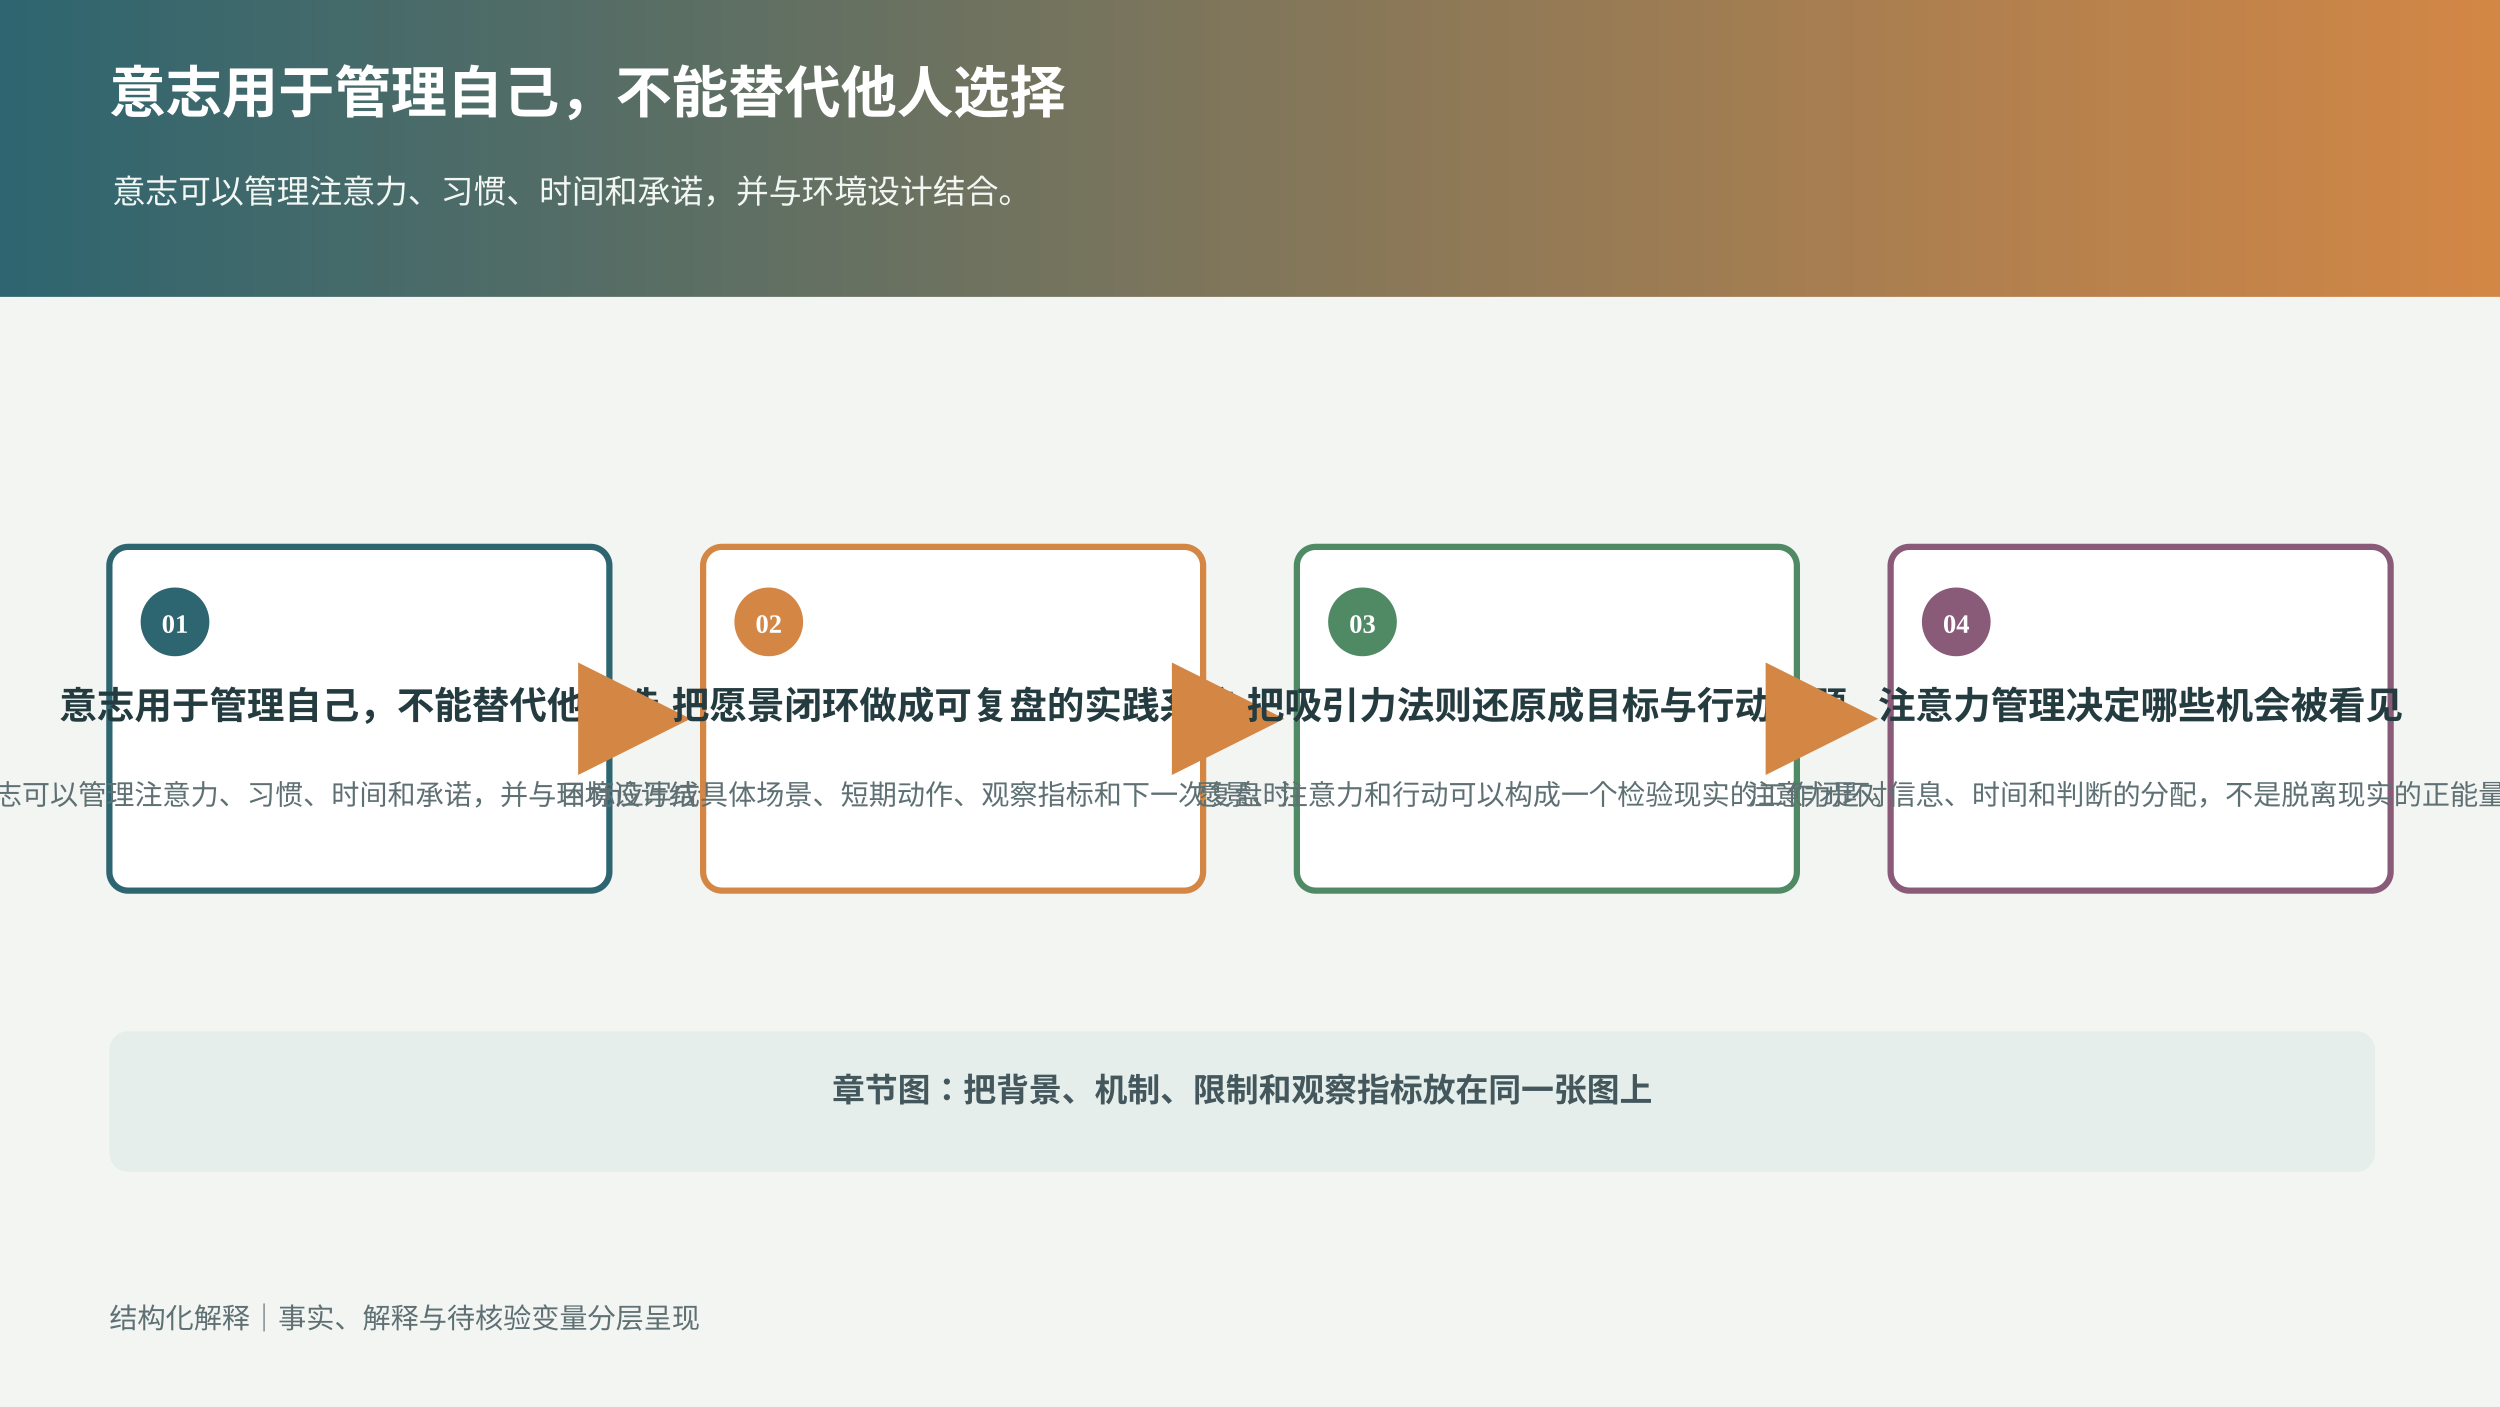
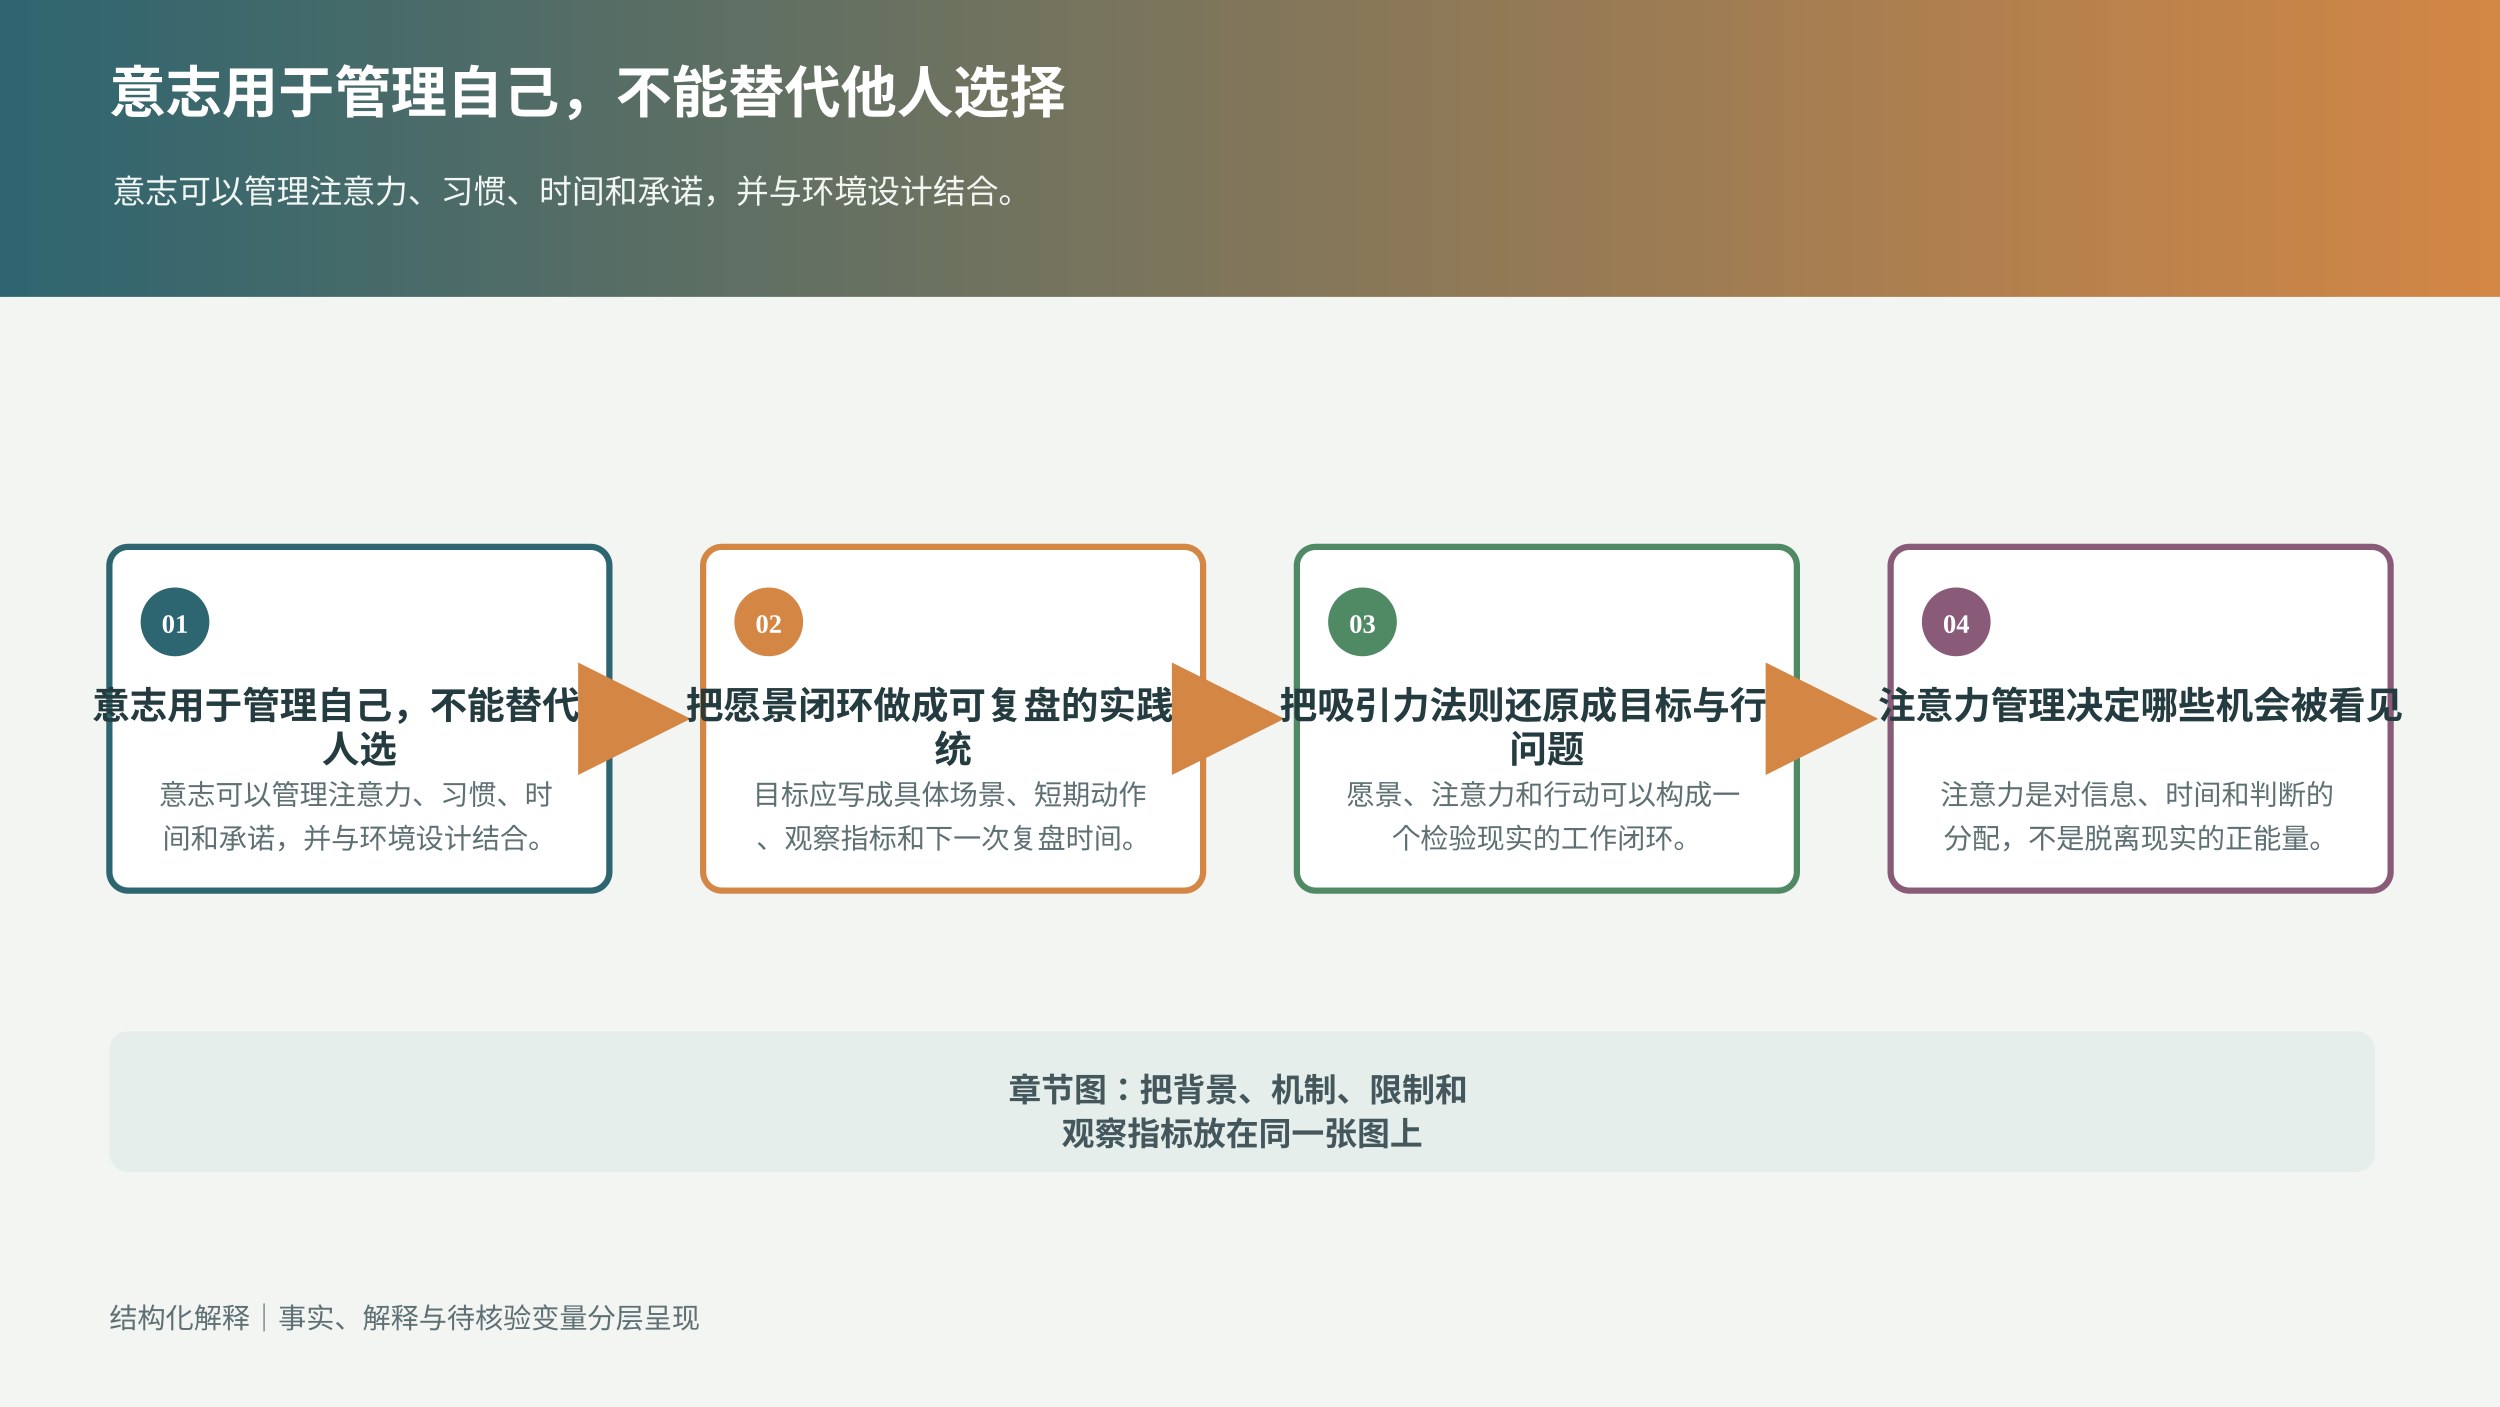
<svg xmlns="http://www.w3.org/2000/svg" width="1600" height="900" viewBox="0 0 1600 900" role="img">
  <defs>
    <linearGradient id="h" x1="0" x2="1">
      <stop stop-color="#2d6570" />
      <stop offset="1" stop-color="#d48745" />
    </linearGradient>
    <marker id="arr" markerWidth="12" markerHeight="12" refX="10" refY="6" orient="auto">
      <path d="M0 0L12 6L0 12Z" fill="#d48745" />
    </marker>
  </defs>
  <rect width="1600" height="900" fill="#f3f5f2" />
  <rect width="1600" height="190" fill="url(#h)" />
  <text x="70" y="72" text-anchor="start" font-size="36" font-weight="800" fill="#fff">意志用于管理自己，不能替代他人选择</text>
  <text x="72" y="130" text-anchor="start" font-size="21" font-weight="500" fill="#f3f7f4">意志可以管理注意力、习惯、时间和承诺，并与环境设计结合。</text>
  <rect x="70" y="350" width="320" height="220" rx="12" fill="#fff" stroke="#2d6570" stroke-width="4" />
  <circle cx="112" cy="398" r="22" fill="#2d6570" />
  <text x="112" y="405" text-anchor="middle" font-size="17" fill="#fff" font-weight="700">01</text>
-   <text x="230" y="460" text-anchor="middle" font-size="24" font-weight="700" fill="#243b40">意志用于管理自己，不能替代他人选</text>
-   <text x="230" y="515" text-anchor="middle" font-size="18" font-weight="500" fill="#5e7073">意志可以管理注意力、习惯、时间和承诺，并与环境设计结合。</text>
+   <text x="230" y="460" text-anchor="middle" font-size="24" font-weight="700" fill="#243b40">
+     <tspan x="230" y="460">意志用于管理自己，不能替代他</tspan>
+     <tspan x="230" y="488">人选</tspan>
+   </text>
+   <text x="230" y="515" text-anchor="middle" font-size="18" font-weight="500" fill="#5e7073">
+     <tspan x="230" y="515">意志可以管理注意力、习惯、时</tspan>
+     <tspan x="230" y="543">间和承诺，并与环境设计结合。</tspan>
+   </text>
  <path d="M398 460H430" stroke="#d48745" stroke-width="6" marker-end="url(#arr)" />
  <rect x="450" y="350" width="320" height="220" rx="12" fill="#fff" stroke="#d48745" stroke-width="4" />
  <circle cx="492" cy="398" r="22" fill="#d48745" />
  <text x="492" y="405" text-anchor="middle" font-size="17" fill="#fff" font-weight="700">02</text>
-   <text x="610" y="460" text-anchor="middle" font-size="24" font-weight="700" fill="#243b40">把愿景闭环做成可复盘的实践系统</text>
-   <text x="610" y="515" text-anchor="middle" font-size="18" font-weight="500" fill="#5e7073">目标应写成具体场景、短期动作、观察指标和下一次复盘时间。</text>
+   <text x="610" y="460" text-anchor="middle" font-size="24" font-weight="700" fill="#243b40">
+     <tspan x="610" y="460">把愿景闭环做成可复盘的实践系</tspan>
+     <tspan x="610" y="488">统</tspan>
+   </text>
+   <text x="610" y="515" text-anchor="middle" font-size="18" font-weight="500" fill="#5e7073">
+     <tspan x="610" y="515">目标应写成具体场景、短期动作</tspan>
+     <tspan x="610" y="543">、观察指标和下一次复盘时间。</tspan>
+   </text>
  <path d="M778 460H810" stroke="#d48745" stroke-width="6" marker-end="url(#arr)" />
  <rect x="830" y="350" width="320" height="220" rx="12" fill="#fff" stroke="#4f8a65" stroke-width="4" />
  <circle cx="872" cy="398" r="22" fill="#4f8a65" />
  <text x="872" y="405" text-anchor="middle" font-size="17" fill="#fff" font-weight="700">03</text>
-   <text x="990" y="460" text-anchor="middle" font-size="24" font-weight="700" fill="#243b40">把吸引力法则还原成目标与行动问题</text>
-   <text x="990" y="515" text-anchor="middle" font-size="18" font-weight="500" fill="#5e7073">愿景、注意力和行动可以构成一个检验现实的工作闭环。</text>
+   <text x="990" y="460" text-anchor="middle" font-size="24" font-weight="700" fill="#243b40">
+     <tspan x="990" y="460">把吸引力法则还原成目标与行动</tspan>
+     <tspan x="990" y="488">问题</tspan>
+   </text>
+   <text x="990" y="515" text-anchor="middle" font-size="18" font-weight="500" fill="#5e7073">
+     <tspan x="990" y="515">愿景、注意力和行动可以构成一</tspan>
+     <tspan x="990" y="543">个检验现实的工作闭环。</tspan>
+   </text>
  <path d="M1158 460H1190" stroke="#d48745" stroke-width="6" marker-end="url(#arr)" />
  <rect x="1210" y="350" width="320" height="220" rx="12" fill="#fff" stroke="#8a5b78" stroke-width="4" />
  <circle cx="1252" cy="398" r="22" fill="#8a5b78" />
  <text x="1252" y="405" text-anchor="middle" font-size="17" fill="#fff" font-weight="700">04</text>
  <text x="1370" y="460" text-anchor="middle" font-size="24" font-weight="700" fill="#243b40">注意力管理决定哪些机会被看见</text>
-   <text x="1370" y="515" text-anchor="middle" font-size="18" font-weight="500" fill="#5e7073">注意力是对信息、时间和判断的分配，不是脱离现实的正能量。</text>
+   <text x="1370" y="515" text-anchor="middle" font-size="18" font-weight="500" fill="#5e7073">
+     <tspan x="1370" y="515">注意力是对信息、时间和判断的</tspan>
+     <tspan x="1370" y="543">分配，不是脱离现实的正能量。</tspan>
+   </text>
  <rect x="70" y="660" width="1450" height="90" rx="12" fill="#e5eeea" />
-   <text x="795" y="705" text-anchor="middle" font-size="21" font-weight="600" fill="#43575d">章节图：把背景、机制、限制和观察指标放在同一张图上</text>
+   <text x="795" y="705" text-anchor="middle" font-size="21" font-weight="600" fill="#43575d">
+     <tspan x="795" y="705">章节图：把背景、机制、限制和</tspan>
+     <tspan x="795" y="733">观察指标放在同一张图上</tspan>
+   </text>
  <text x="70" y="850" font-size="18" fill="#5e7073">结构化解释｜事实、解释与待核验变量分层呈现</text>
</svg>
